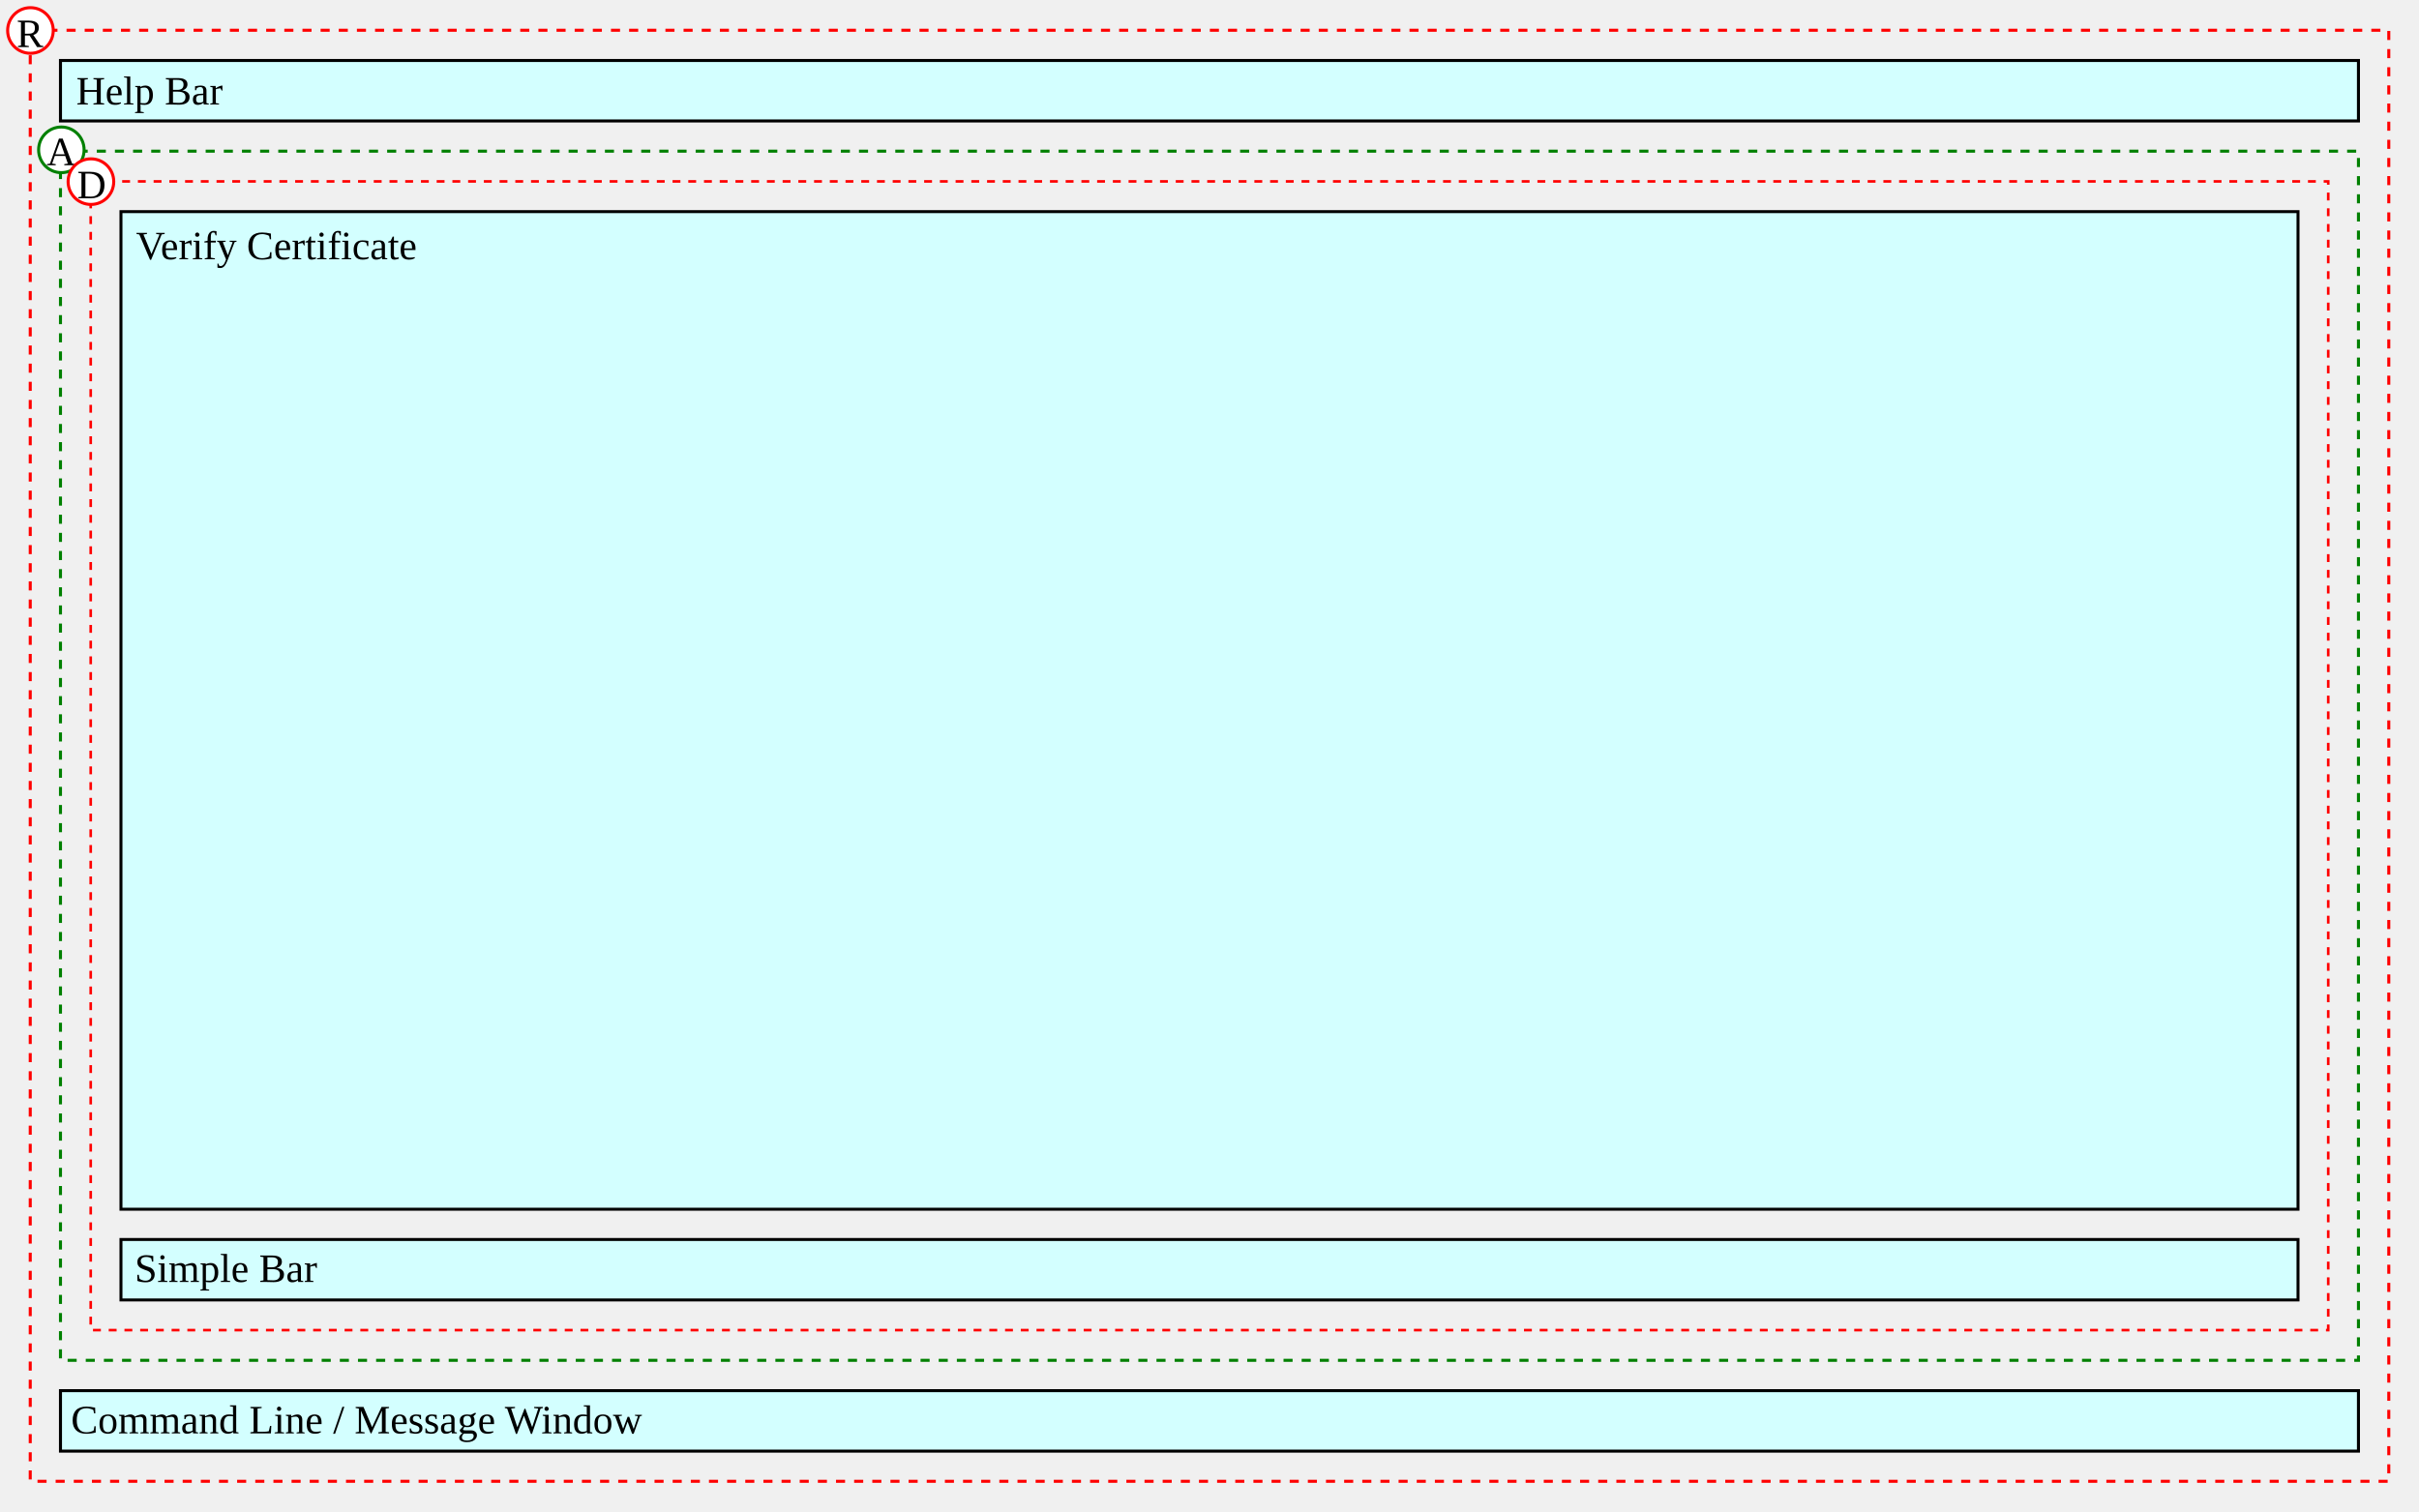
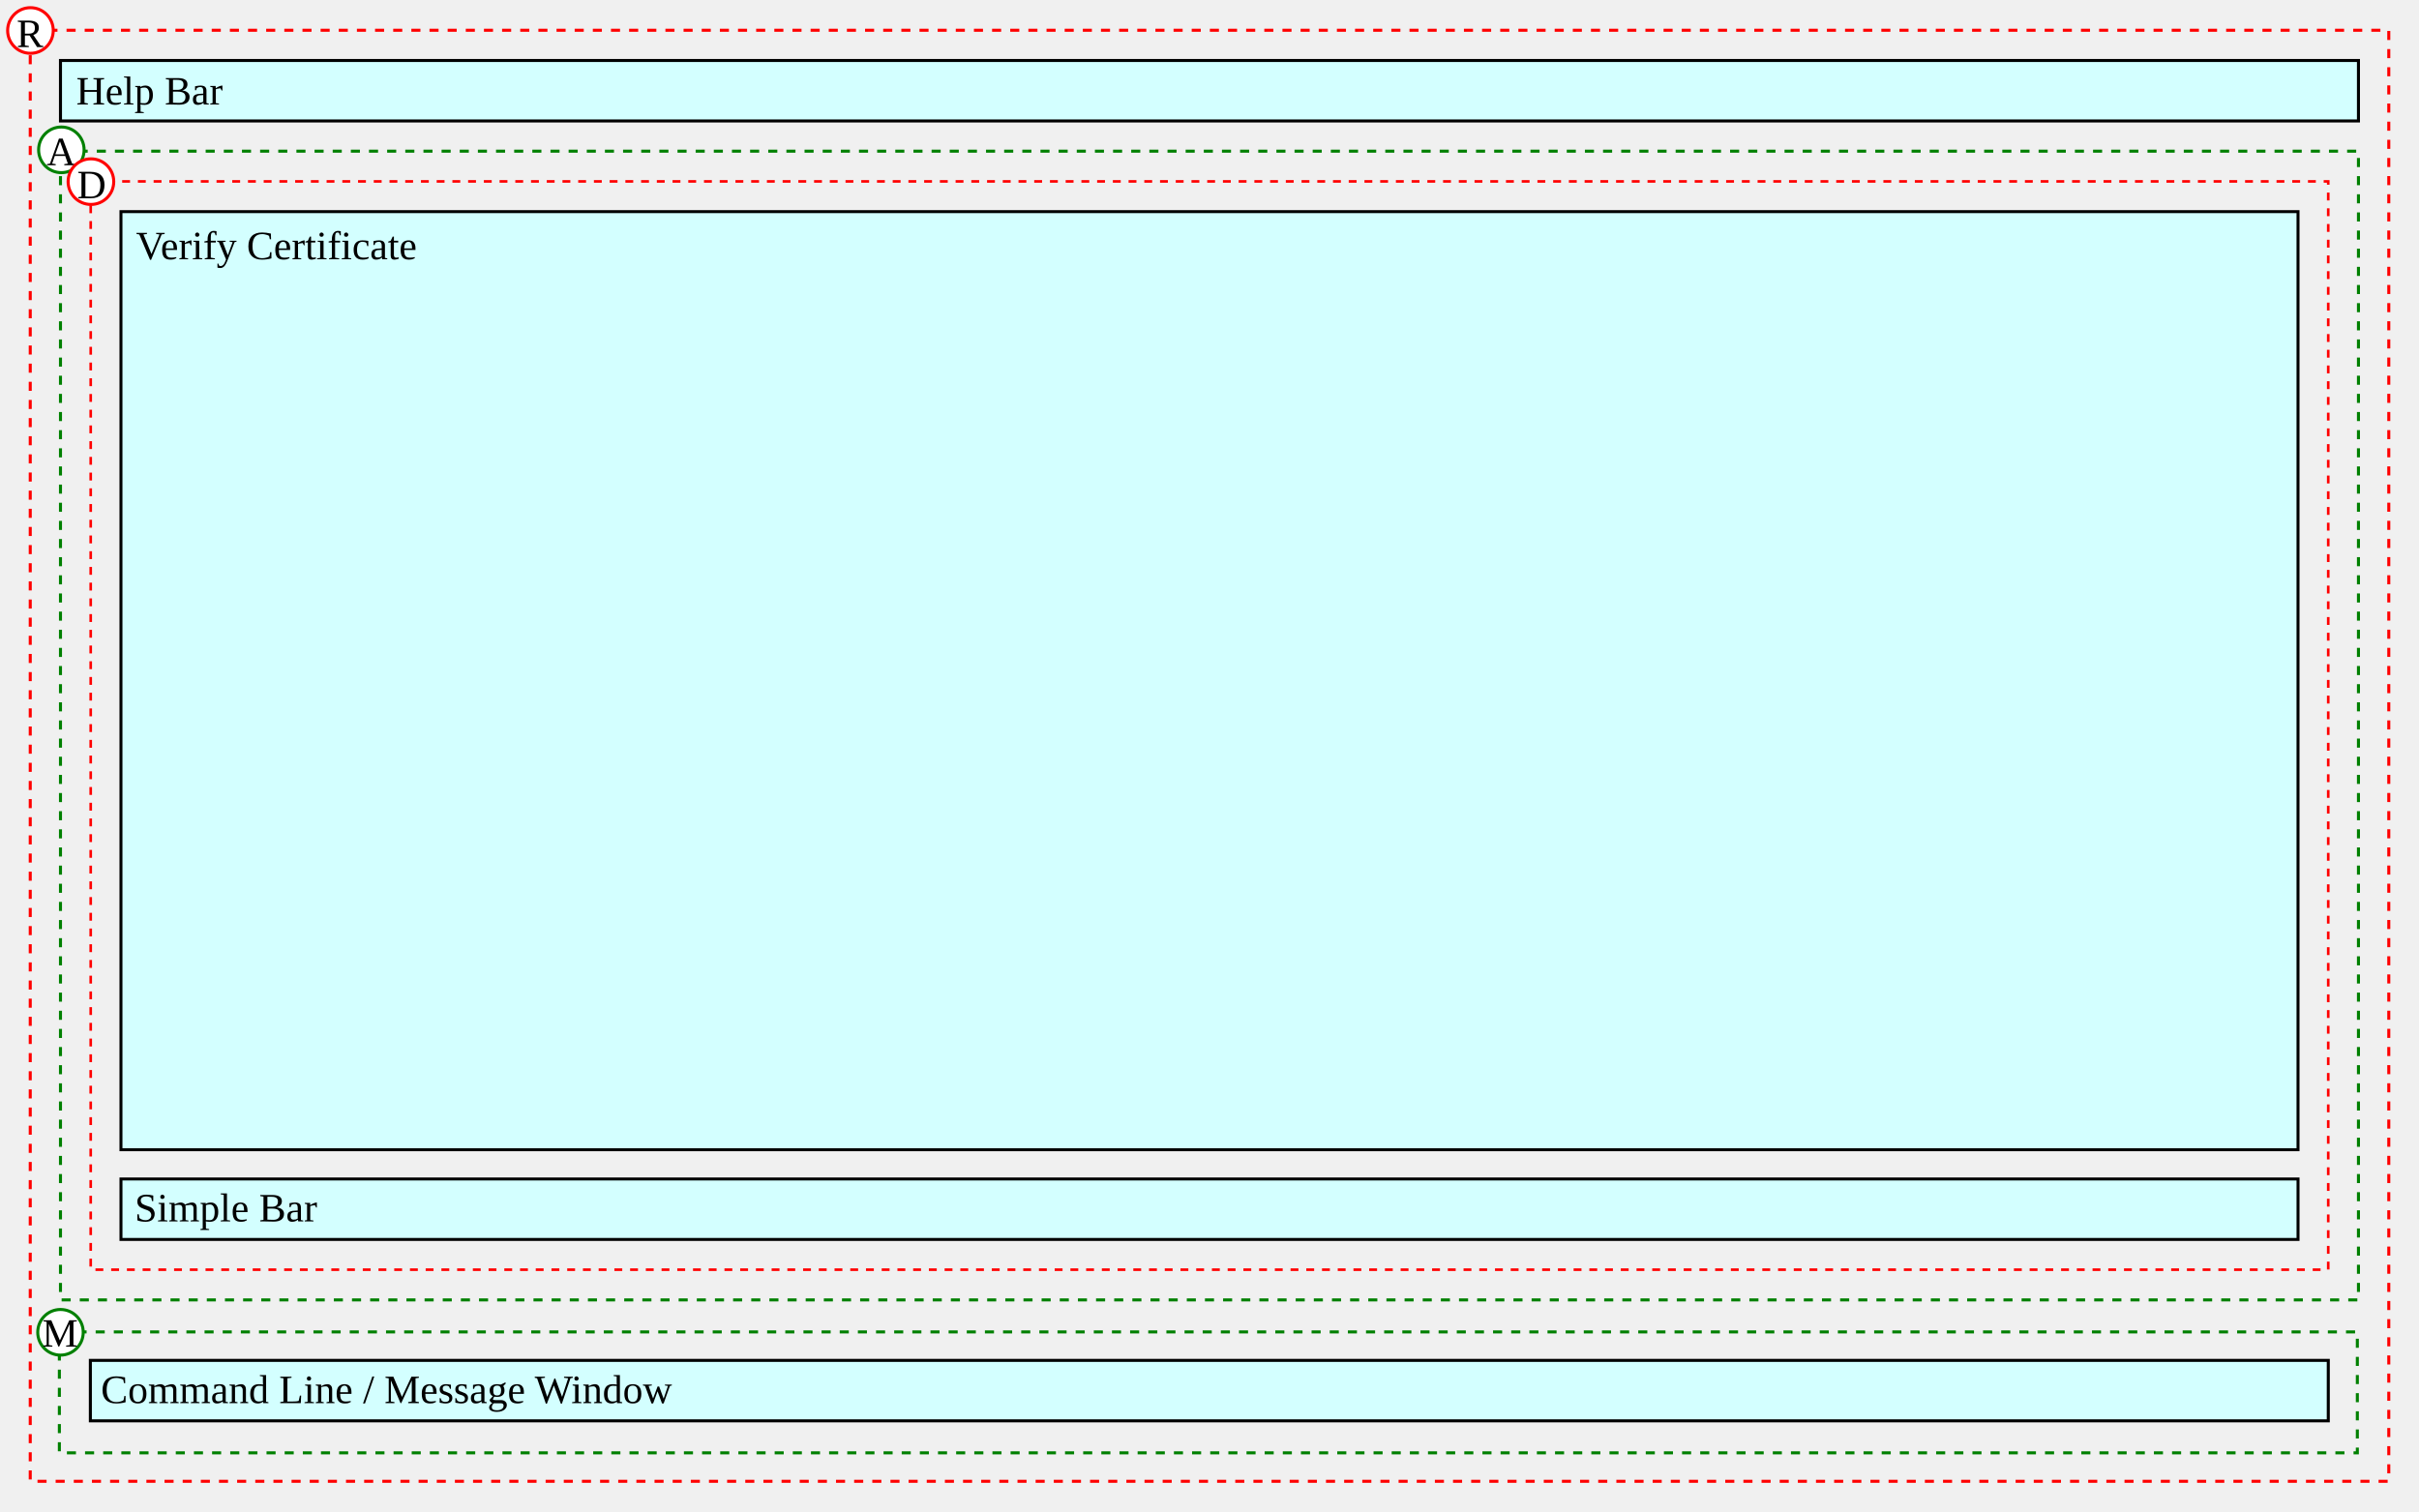
- <svg xmlns="http://www.w3.org/2000/svg" width="800" height="500" version="1.1" viewBox="0 0 211.67 132.29">
-   <g transform="translate(12.817 -77.777)">
-     <g stroke-width=".265">
-       <rect x="-10.171" y="80.423" width="206.38" height="127" fill="none" stroke="#f00" stroke-dasharray="0.794,0.794" />
-       <rect x="-7.525" y="91.006" width="201.08" height="105.83" fill="none" stroke="#008000" stroke-dasharray="0.794, 0.794" />
-       <rect x="-7.525" y="199.49" width="201.08" height="5.292" fill="#d3ffff" stroke="#000" />
-     </g>
-     <g transform="translate(29.104 84.667)">
-       <g transform="translate(-29.104 -84.667)">
-         <rect x="-7.525" y="83.069" width="201.08" height="5.292" fill="#d3ffff" stroke="#000" stroke-width=".265" />
-         <text x="-6.158" y="86.922" fill="#000000" font-size="3.528px" stroke-width=".265" style="line-height:1.25" xml:space="preserve">
-           <tspan x="-6.158" y="86.922" stroke-width=".265">Help Bar</tspan>
-         </text>
-       </g>
-     </g>
-     <g>
-       <rect x="-2.233" y="96.298" width="190.5" height="87.313" fill="#d3ffff" stroke="#000" stroke-width=".26" />
-       <text x="-0.922" y="100.47" fill="#000000" font-size="3.528px" stroke-width=".265" style="line-height:1.25" xml:space="preserve">
-         <tspan x="-0.922" y="100.47" stroke-width=".265">Verify Certificate</tspan>
-       </text>
-       <text x="-6.602" y="203.23" fill="#000000" font-size="3.528px" stroke-width=".265" style="line-height:1.25" xml:space="preserve">
-         <tspan x="-6.602" y="203.23" stroke-width=".265">Command Line / Message Window</tspan>
-       </text>
-     </g>
-     <g transform="translate(-17.988 8.4706)">
-       <ellipse cx="7.835" cy="71.973" rx="1.996" ry="1.996" fill="#fff" stroke="#f00" stroke-width=".265" />
-       <text x="6.617" y="73.426" fill="#000000" font-size="3.528px" stroke-width=".265" style="line-height:1.25" xml:space="preserve">
-         <tspan x="6.617" y="73.426" fill="#000000" stroke-width=".265">R</tspan>
-       </text>
-     </g>
-     <g transform="translate(-20.578 18.93)">
-       <ellipse cx="13.13" cy="71.959" rx="1.99" ry="1.997" fill="#fff" stroke="#008000" stroke-width=".265" />
-       <text x="11.841" y="73.305" fill="#000000" font-size="3.528px" stroke-width=".265" style="line-height:1.25" xml:space="preserve">
-         <tspan x="11.841" y="73.305" fill="#000000" stroke-width=".265">A</tspan>
-       </text>
-     </g>
-     <g>
-       <rect x="-2.233" y="186.26" width="190.5" height="5.292" fill="#d3ffff" stroke="#000" stroke-width=".26" />
-       <text x="-1.031" y="189.977" fill="#000000" font-size="3.528px" stroke-width=".265" style="line-height:1.25" xml:space="preserve">
-         <tspan x="-1.031" y="189.977" stroke-width=".265">Simple Bar</tspan>
-       </text>
-       <rect x="-4.879" y="93.652" width="195.79" height="100.54" fill="none" stroke="#f00" stroke-dasharray="0.688, 0.688" stroke-width=".229" />
-     </g>
-     <g transform="translate(-12.696 21.7)">
-       <ellipse cx="7.835" cy="71.973" rx="1.996" ry="1.996" fill="#fff" stroke="#f00" stroke-width=".265" />
-       <text x="6.617" y="73.426" fill="#000000" font-size="3.528px" stroke-width=".265" style="line-height:1.25" xml:space="preserve">
-         <tspan x="6.617" y="73.426" fill="#000000" stroke-width=".265">D</tspan>
-       </text>
-       <g fill="black" font-family="sans-serif" font-size="10.583px">
-         <text style="line-height:1.25;shape-inside:url(#rect374);white-space:pre" xml:space="preserve" />
-         <text style="line-height:1.25;shape-inside:url(#rect380);white-space:pre" xml:space="preserve" />
-         <text style="line-height:1.25;shape-inside:url(#rect386);white-space:pre" xml:space="preserve" />
-       </g>
-     </g>
-   </g>
+ <svg xmlns="http://www.w3.org/2000/svg" width="800" height="500" version="1.1" viewBox="0 0 211.67 132.29" id="svg15">
+   <defs id="defs15" />
+   <rect x="2.646" y="2.646" width="206.38" height="127" fill="none" stroke="#ff0000" stroke-dasharray="0.794, 0.794" id="rect1" style="stroke-width:0.265" />
+   <rect x="5.292" y="13.229" width="201.08" height="100.542" fill="none" stroke="#008000" stroke-dasharray="0.794, 0.794" id="rect2" style="stroke-width:0.265" />
+   <rect x="5.292" y="5.292" width="201.08" height="5.292" fill="#d3ffff" stroke="#000000" stroke-width="0.265" id="rect4" />
+   <text x="6.659" y="9.145" fill="#000000" font-size="3.528px" stroke-width="0.265" style="line-height:1.25" xml:space="preserve" id="text4">
+     <tspan x="6.659" y="9.145" stroke-width="0.265" id="tspan4">Help Bar</tspan>
+   </text>
+   <rect x="10.584" y="18.521" width="190.5" height="82.105" fill="#d3ffff" stroke="#000000" stroke-width="0.26" id="rect5" />
+   <text x="11.895" y="22.693" fill="#000000" font-size="3.528px" stroke-width="0.265" style="line-height:1.25" xml:space="preserve" id="text5">
+     <tspan x="11.895" y="22.693" stroke-width="0.265" id="tspan5">Verify Certificate</tspan>
+   </text>
+   <circle cx="2.664" cy="2.667" fill="#ffffff" stroke="#ff0000" stroke-width="0.265" id="ellipse6" r="1.996" />
+   <text x="1.446" y="4.119" fill="#000000" font-size="3.528px" stroke-width="0.265" style="line-height:1.25" xml:space="preserve" id="text7">
+     <tspan x="1.446" y="4.119" fill="#000000" stroke-width="0.265" id="tspan7">R</tspan>
+   </text>
+   <ellipse cx="5.369" cy="13.112" rx="1.99" ry="1.997" fill="#ffffff" stroke="#008000" stroke-width="0.265" id="ellipse7" />
+   <text x="4.08" y="14.458" fill="#000000" font-size="3.528px" stroke-width="0.265" style="line-height:1.25" xml:space="preserve" id="text8">
+     <tspan x="4.08" y="14.458" fill="#000000" stroke-width="0.265" id="tspan8">A</tspan>
+   </text>
+   <rect x="10.585" y="103.187" width="190.5" height="5.292" fill="#d3ffff" stroke="#000000" stroke-width="0.26" id="rect8" />
+   <text x="11.787" y="106.904" fill="#000000" font-size="3.528px" stroke-width="0.265" style="line-height:1.25" xml:space="preserve" id="text9">
+     <tspan x="11.787" y="106.904" stroke-width="0.265" id="tspan9">Simple Bar</tspan>
+   </text>
+   <rect x="7.938" y="15.875" width="195.79" height="95.25" fill="none" stroke="#ff0000" stroke-dasharray="0.688, 0.688" stroke-width="0.229" id="rect9" />
+   <circle cx="7.956" cy="15.896" fill="#ffffff" stroke="#ff0000" stroke-width="0.265" id="ellipse9" r="1.996" />
+   <text x="6.738" y="17.349" fill="#000000" font-size="3.528px" stroke-width="0.265" style="line-height:1.25" xml:space="preserve" id="text10">
+     <tspan x="6.738" y="17.349" fill="#000000" stroke-width="0.265" id="tspan10">D</tspan>
+   </text>
+   <text style="font-size:10.583px;line-height:1.25;font-family:sans-serif;white-space:pre;shape-inside:url(#rect374);fill:#000000" xml:space="preserve" id="text11" transform="translate(0.121,-56.077)" />
+   <text style="font-size:10.583px;line-height:1.25;font-family:sans-serif;white-space:pre;shape-inside:url(#rect380);fill:#000000" xml:space="preserve" id="text12" transform="translate(0.121,-56.077)" />
+   <text style="font-size:10.583px;line-height:1.25;font-family:sans-serif;white-space:pre;shape-inside:url(#rect386);fill:#000000" xml:space="preserve" id="text13" transform="translate(0.121,-56.077)" />
+   <rect x="5.195" y="116.572" width="201.08" height="10.584" fill="none" stroke="#008000" stroke-dasharray="0.794, 0.794" id="rect2-3" style="stroke-width:0.265" />
+   <rect x="7.907" y="119.063" width="195.825" height="5.292" fill="#d3ffff" stroke="#000000" id="rect3" style="stroke-width:0.265" />
+   <text x="8.831" y="122.803" fill="#000000" font-size="3.528px" stroke-width="0.265" style="line-height:1.25" xml:space="preserve" id="text6">
+     <tspan id="tspan1" x="-30.432" y="-55.124" style="stroke-width:0.265">
+       <tspan x="8.831" y="122.803" stroke-width="0.265" id="tspan6" />
+     </tspan>
+     <tspan id="tspan2" x="8.831" y="122.803" style="stroke-width:0.265">
+       <tspan x="8.831" y="122.803" stroke-width="0.265" id="tspan3">Command Line / Message Window</tspan>
+     </tspan>
+   </text>
+   <ellipse cx="5.293" cy="116.606" rx="1.99" ry="1.997" fill="#ffffff" stroke="#008000" stroke-width="0.265" id="ellipse7-5" />
+   <text x="3.693" y="117.865" fill="#000000" font-size="3.528px" stroke-width="0.265" style="line-height:1.25" xml:space="preserve" id="text8-3">
+     <tspan x="3.693" y="117.865" fill="#000000" stroke-width="0.265" id="tspan8-5">M</tspan>
+   </text>
</svg>
